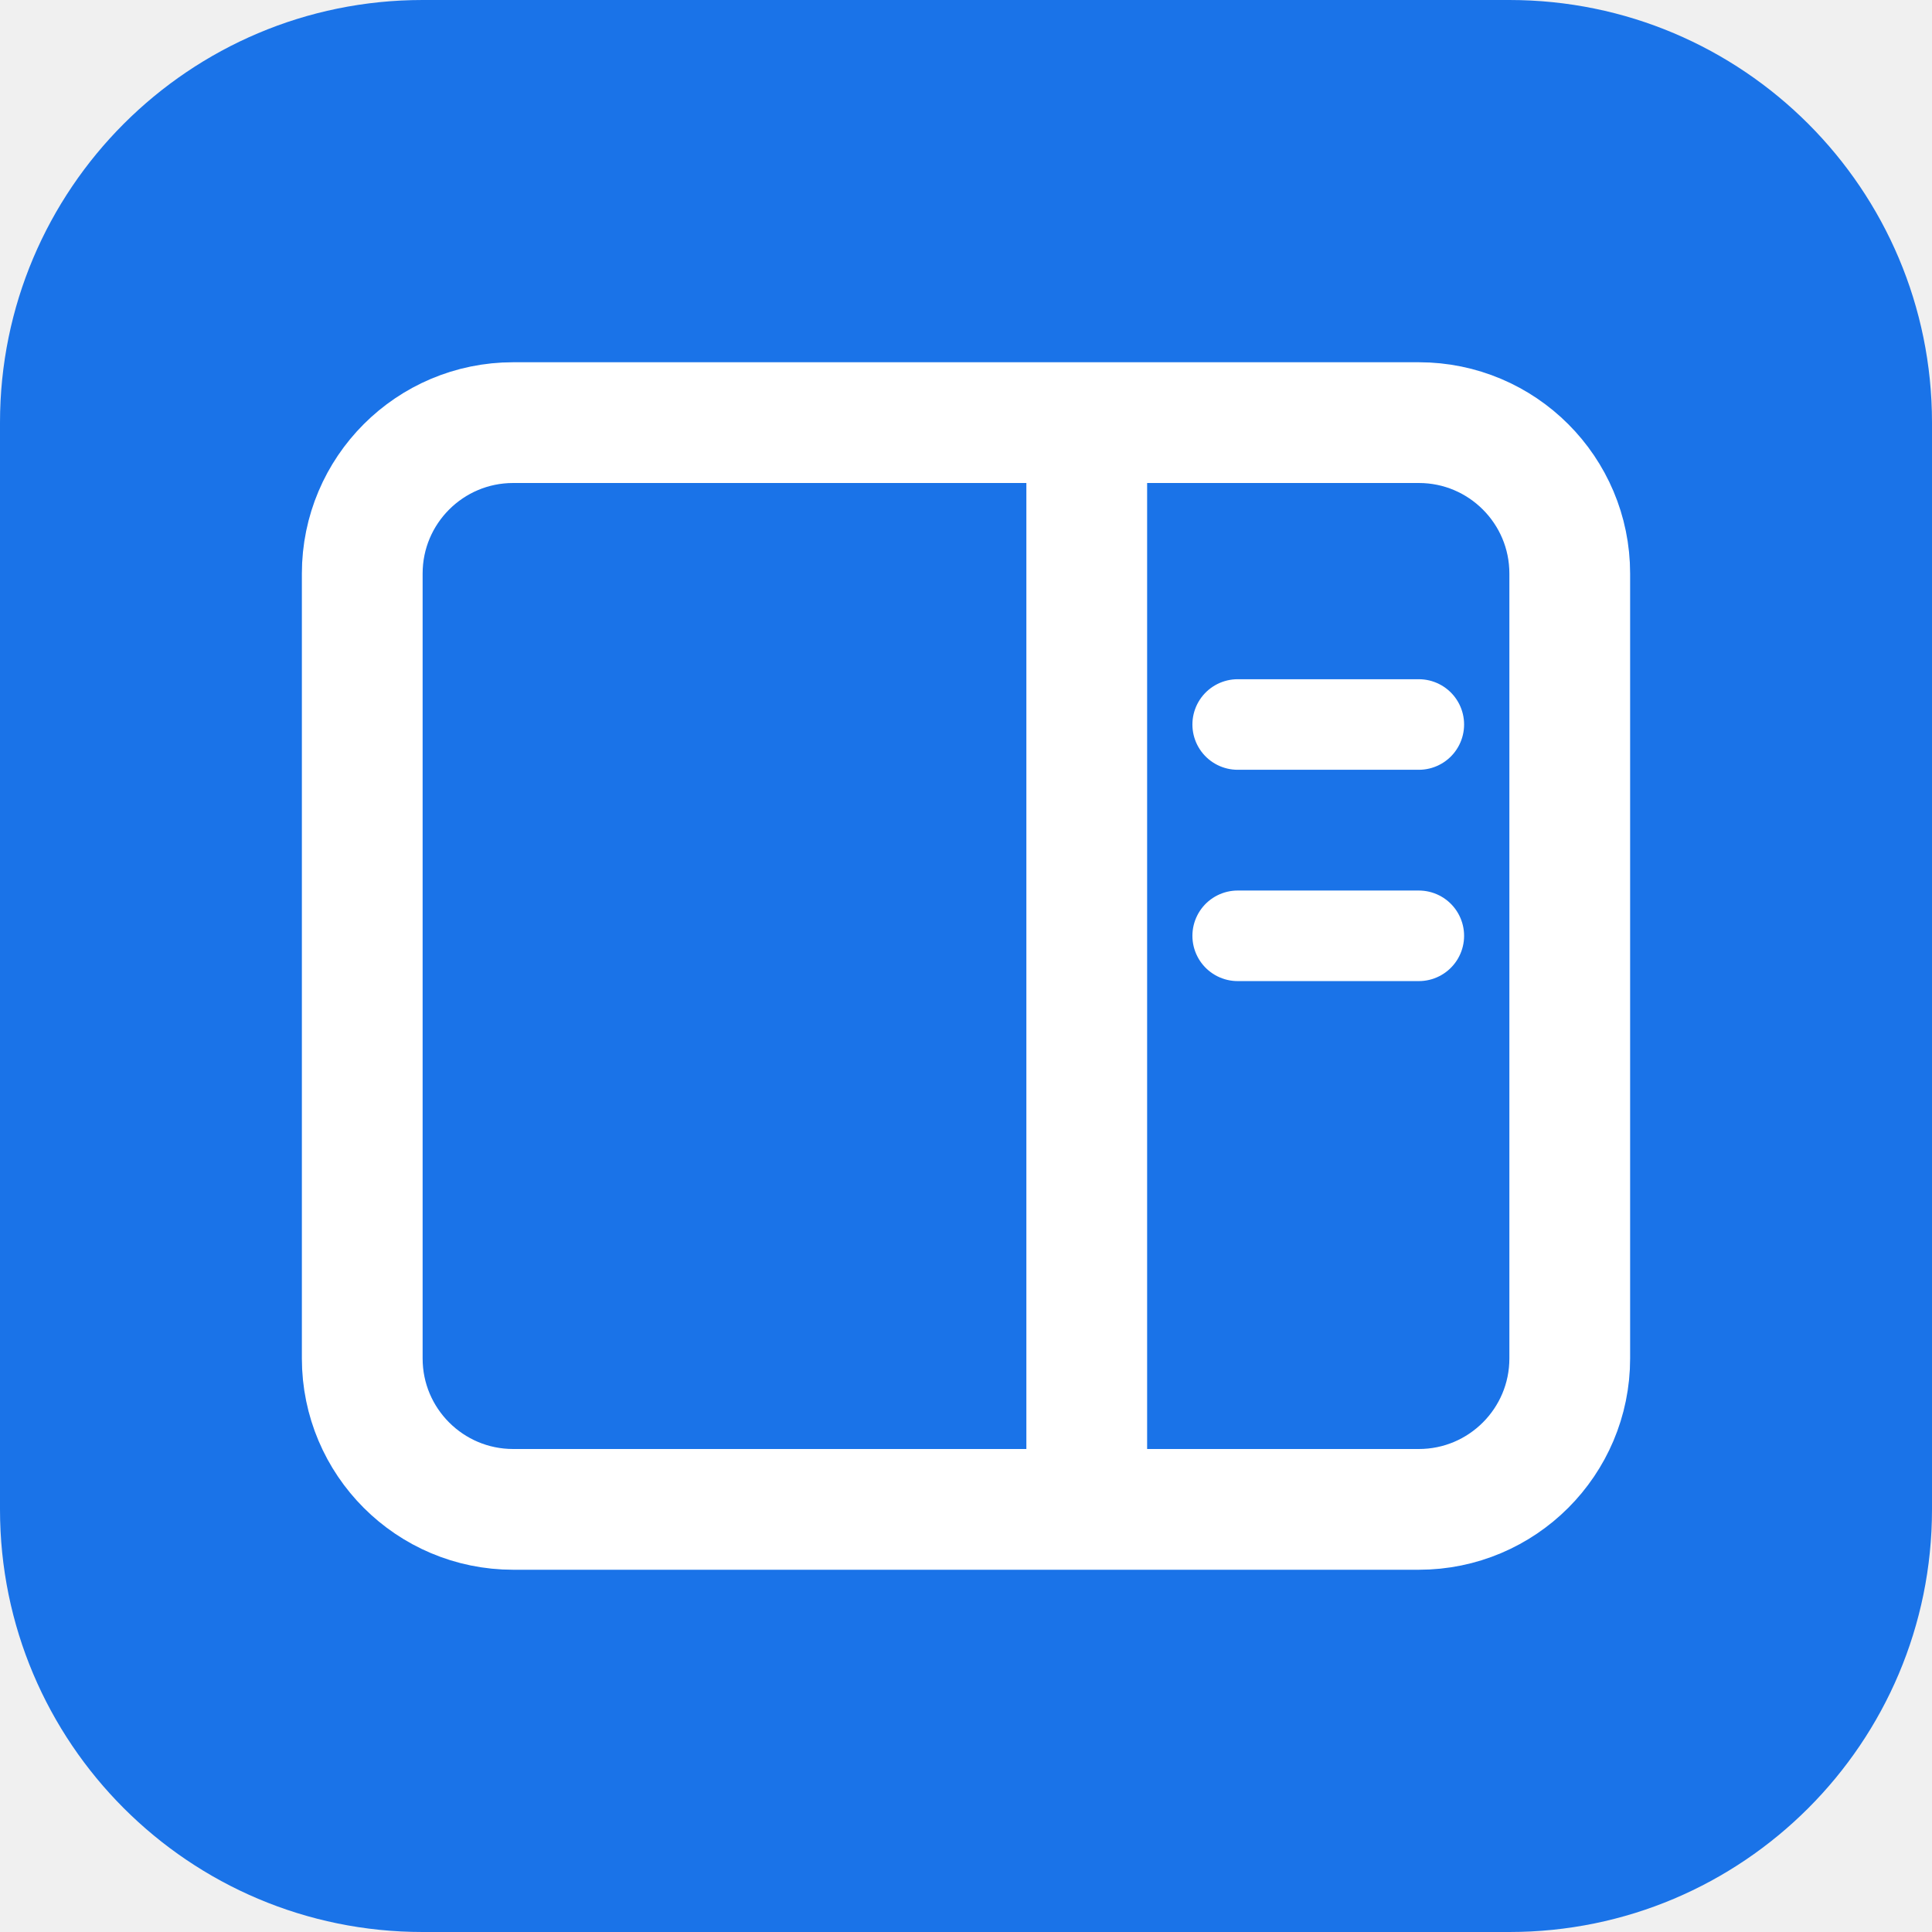
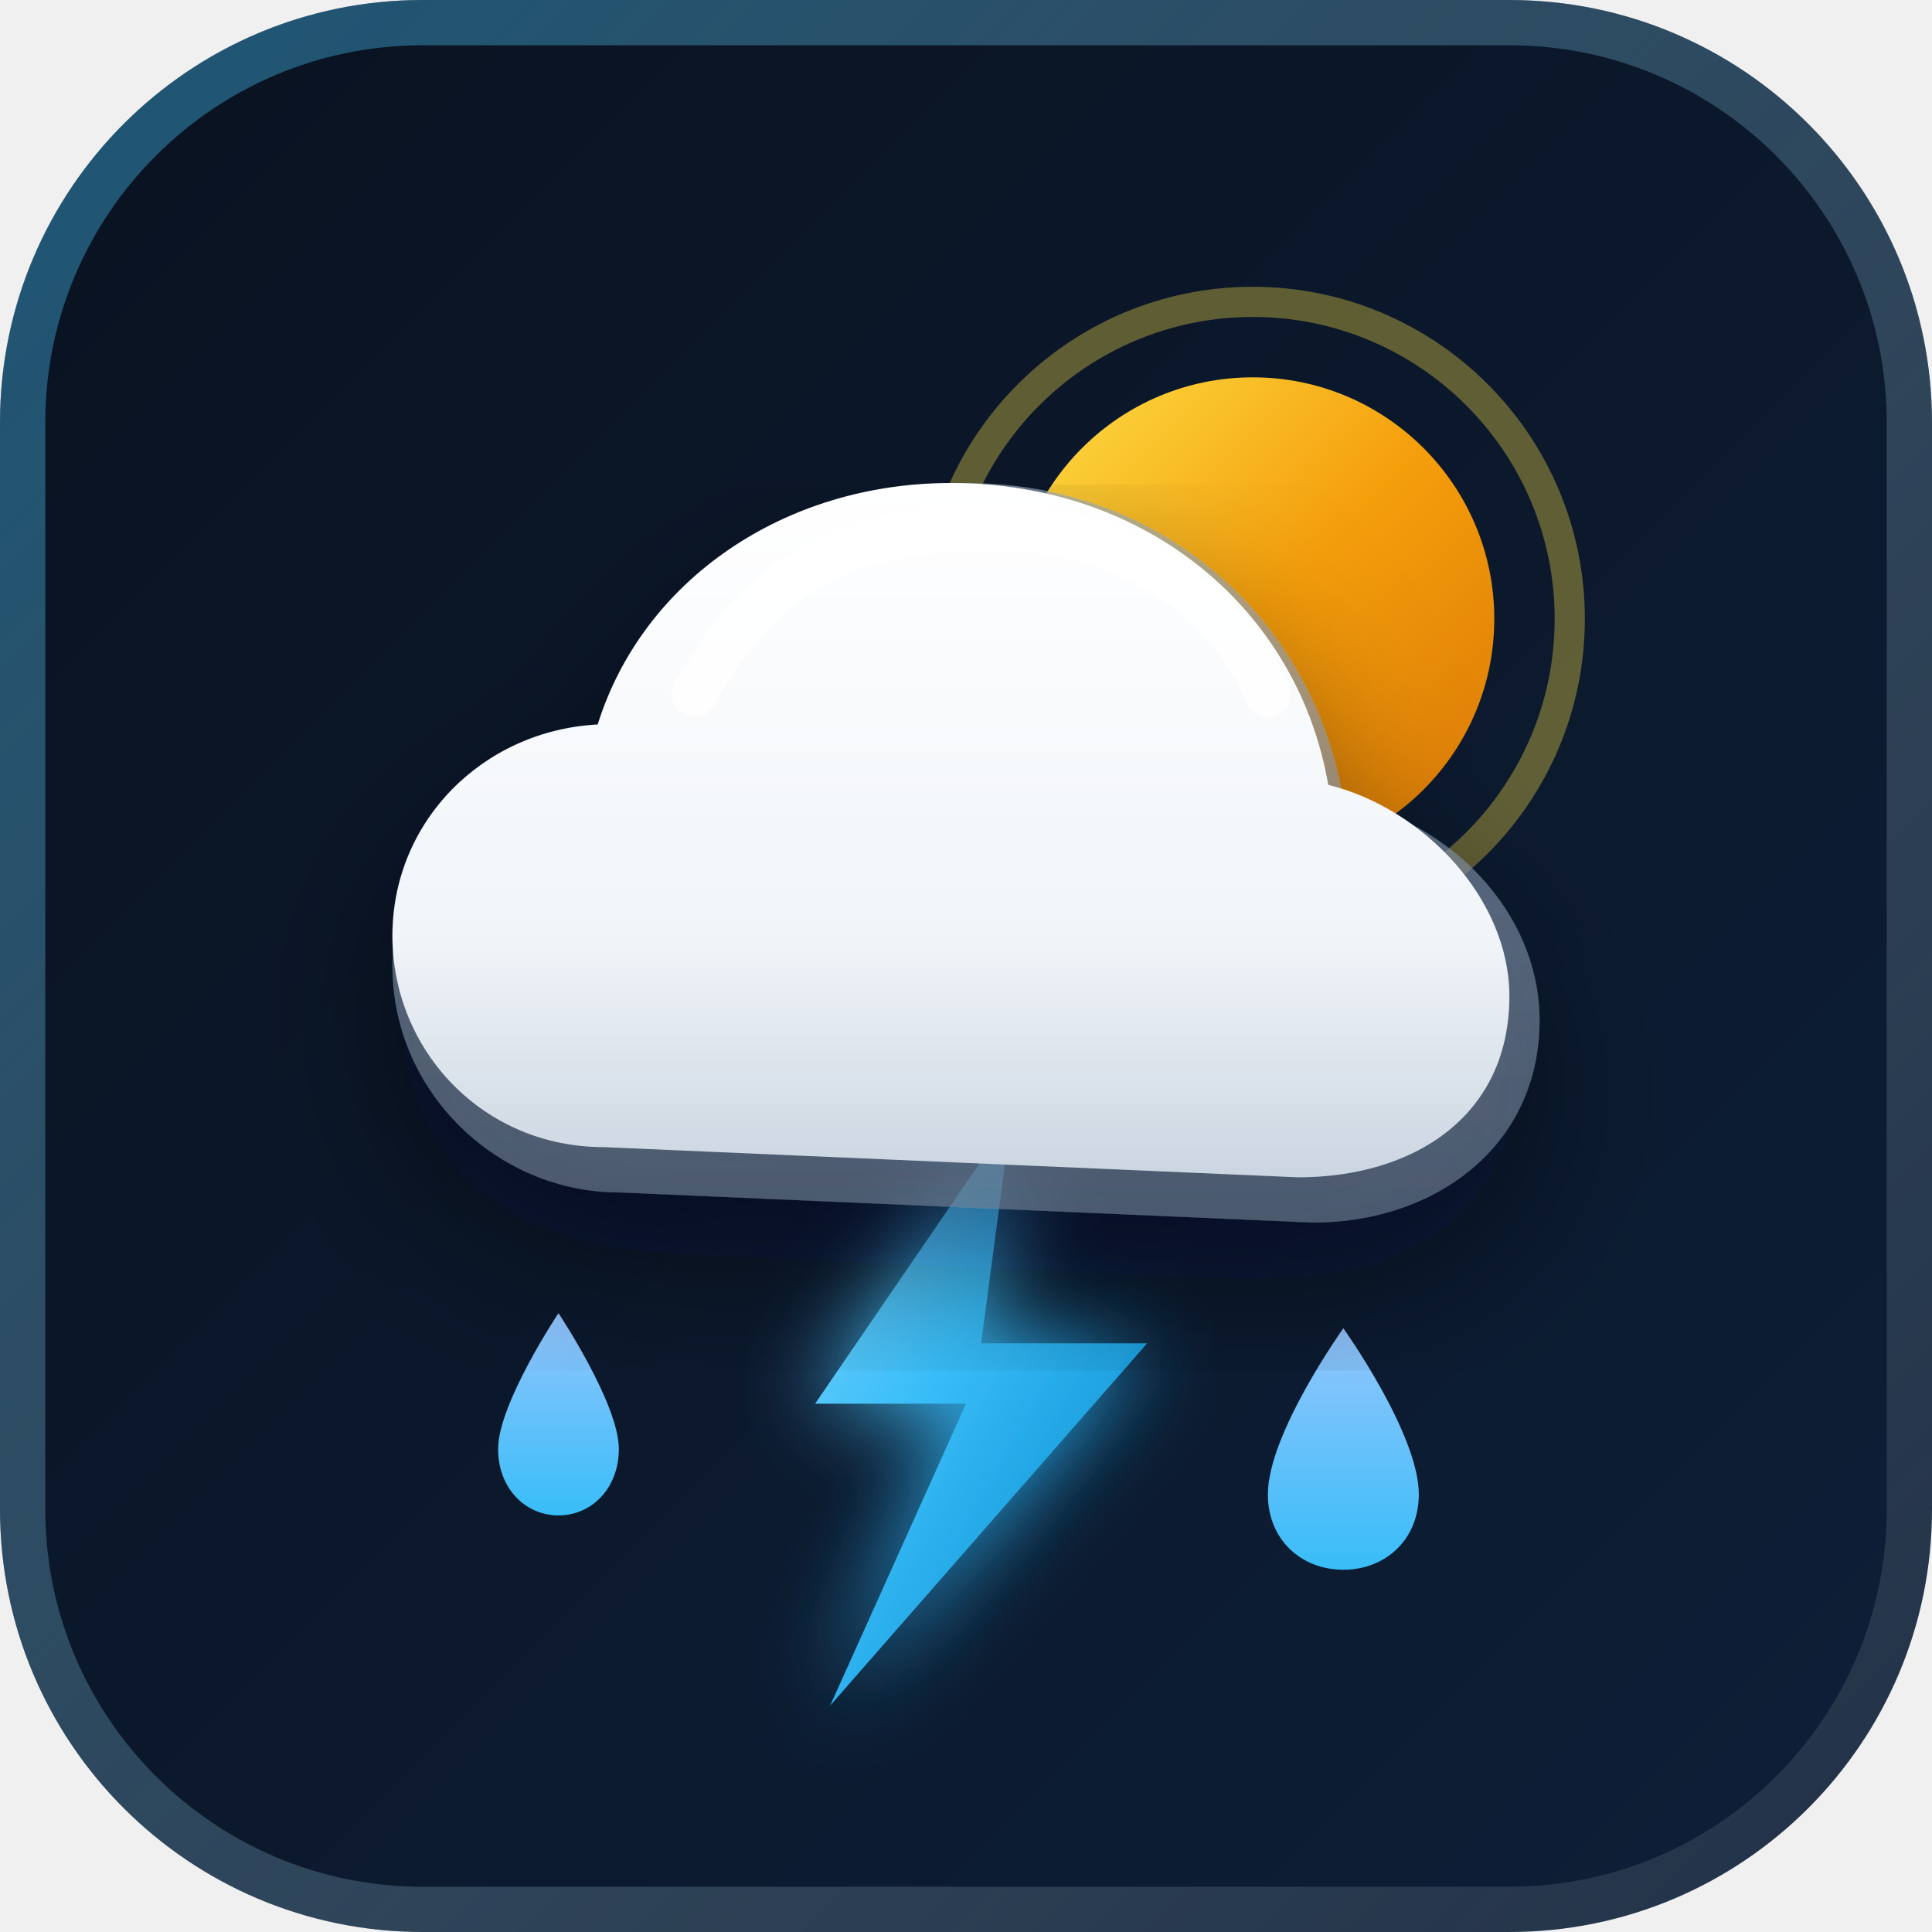
<svg xmlns="http://www.w3.org/2000/svg" viewBox="0 0 64 64" width="64" height="64">
-   <rect width="64" height="64" rx="14" fill="#1a73e8" />
-   <rect x="12" y="14" width="40" height="36" rx="5" fill="none" stroke="#ffffff" stroke-width="4" />
-   <line x1="36" y1="14" x2="36" y2="50" stroke="#ffffff" stroke-width="4" />
-   <line x1="41" y1="24" x2="47" y2="24" stroke="#ffffff" stroke-width="3" stroke-linecap="round" />
-   <line x1="41" y1="31" x2="47" y2="31" stroke="#ffffff" stroke-width="3" stroke-linecap="round" />
+   <defs>
+     <linearGradient id="bg-grad" x1="0%" y1="0%" x2="100%" y2="100%">
+       <stop offset="0%" stop-color="#0a1220" />
+       <stop offset="100%" stop-color="#0d1f38" />
+     </linearGradient>
+     <linearGradient id="border-grad" x1="0%" y1="0%" x2="100%" y2="100%">
+       <stop offset="0%" stop-color="rgba(56, 189, 248, 0.4)" />
+       <stop offset="100%" stop-color="rgba(255, 255, 255, 0.08)" />
+     </linearGradient>
+     <linearGradient id="sun-grad" x1="0%" y1="0%" x2="100%" y2="100%">
+       <stop offset="0%" stop-color="#fde047" />
+       <stop offset="50%" stop-color="#f59e0b" />
+       <stop offset="100%" stop-color="#d97706" />
+     </linearGradient>
+     <linearGradient id="cloud-grad" x1="0%" y1="0%" x2="0%" y2="100%">
+       <stop offset="0%" stop-color="#ffffff" />
+       <stop offset="65%" stop-color="#f1f5f9" />
+       <stop offset="100%" stop-color="#cbd5e1" />
+     </linearGradient>
+     <linearGradient id="cloud-shadow" x1="0%" y1="0%" x2="0%" y2="100%">
+       <stop offset="0%" stop-color="#94a3b8" />
+       <stop offset="100%" stop-color="#64748b" />
+     </linearGradient>
+     <linearGradient id="lightning-grad" x1="0%" y1="0%" x2="100%" y2="100%">
+       <stop offset="0%" stop-color="#7dd3fc" />
+       <stop offset="40%" stop-color="#38bdf8" />
+       <stop offset="100%" stop-color="#0284c7" />
+     </linearGradient>
+     <linearGradient id="drop-grad" x1="0%" y1="0%" x2="0%" y2="100%">
+       <stop offset="0%" stop-color="#93c5fd" />
+       <stop offset="100%" stop-color="#38bdf8" />
+     </linearGradient>
+     <filter id="neon-glow" x="-20%" y="-20%" width="140%" height="140%">
+       <feGaussianBlur stdDeviation="1.5" result="blur" />
+       <feComposite in="SourceGraphic" in2="blur" operator="over" />
+     </filter>
+     <filter id="drop-shadow" x="-10%" y="-10%" width="130%" height="130%">
+       <feDropShadow dx="0" dy="2.5" stdDeviation="2.5" flood-color="#020617" flood-opacity="0.5" />
+     </filter>
+   </defs>
+   <rect width="64" height="64" rx="14" fill="url(#bg-grad)" />
+   <rect x="0.75" y="0.75" width="62.5" height="62.5" rx="13.25" fill="none" stroke="url(#border-grad)" stroke-width="1.5" />
+   <circle cx="41.5" cy="20.5" r="8" fill="url(#sun-grad)" />
+   <circle cx="41.5" cy="20.5" r="10.5" fill="none" stroke="#fde047" stroke-width="1" stroke-opacity="0.35" />
+   <path d="M 18.5 43.5 C 18.5 43.5 16.5 46.5 16.5 48 C 16.5 49.3 17.4 50.2 18.5 50.2 C 19.6 50.2 20.5 49.3 20.5 48 C 20.5 46.5 18.5 43.5 18.5 43.5 Z" fill="url(#drop-grad)" />
+   <path d="M 44.5 44 C 44.5 44 42 47.5 42 49.5 C 42 51 43.1 52 44.5 52 C 45.9 52 47 51 47 49.5 C 47 47.5 44.5 44 44.5 44 Z" fill="url(#drop-grad)" />
+   <path d="M 33.5 37 L 27 46.5 L 32 46.5 L 27.5 56.5 L 38 44.5 L 32.5 44.5 Z" fill="url(#lightning-grad)" filter="url(#neon-glow)" />
+   <g filter="url(#drop-shadow)">
+     <path d="M 20.5 39.5              C 16.5 39.5, 13 36.2, 13 32              C 13 28, 16.2 24.8, 20.2 24.5              C 21.8 19.5, 26.5 16, 32 16              C 38.5 16, 43.5 20.5, 44.5 26.5              C 48 27.2, 51 30.2, 51 33.8              C 51 38, 47.5 40.5, 43.5 40.5              Z" fill="url(#cloud-shadow)" opacity="0.65" />
+     <path d="M 20 38              C 16 38, 13 34.8, 13 31              C 13 27.2, 16 24.2, 19.8 24              C 21.3 19.2, 26 16, 31.5 16              C 38 16, 43 20.2, 44 26              C 47.2 26.8, 50 29.8, 50 33              C 50 37, 46.8 39, 43 39              Z" fill="url(#cloud-grad)" />
+     <path d="M 23 23 C 25.5 18.5, 28.5 17.5, 33 17.5 C 37 17.5, 40.5 19.5, 42 23" fill="none" stroke="#ffffff" stroke-width="1.5" stroke-linecap="round" opacity="0.85" />
+   </g>
</svg>
